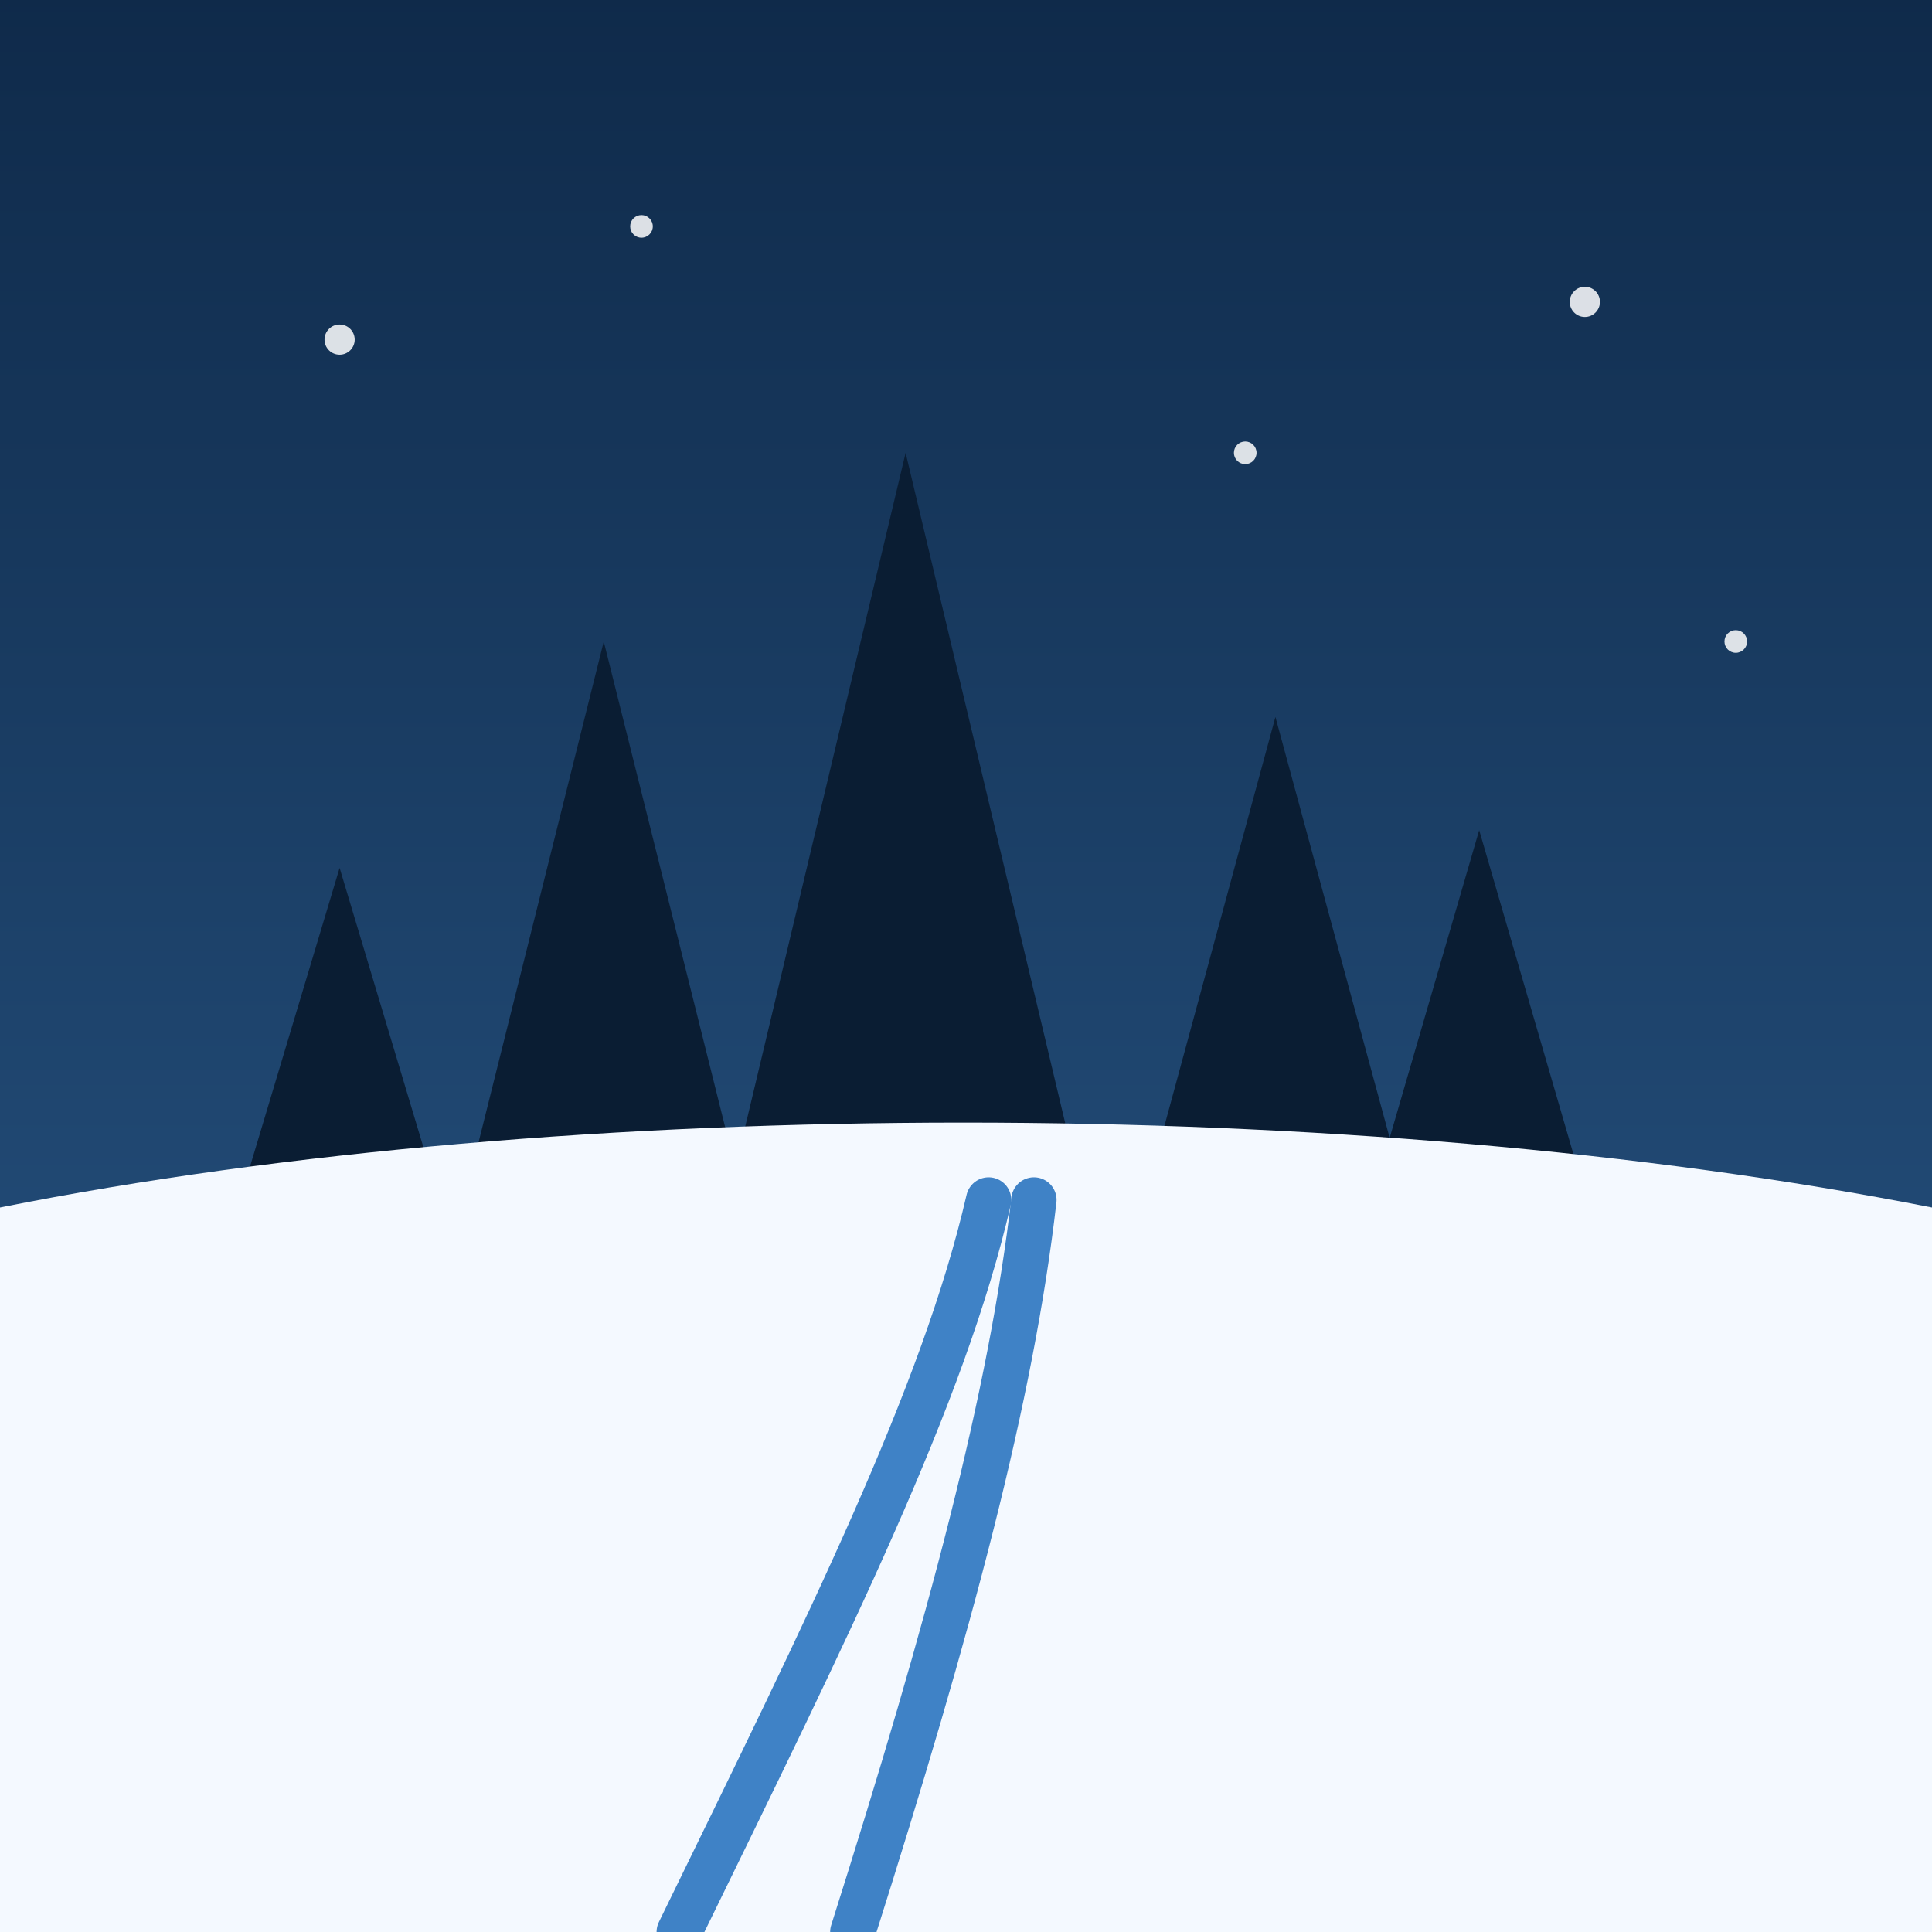
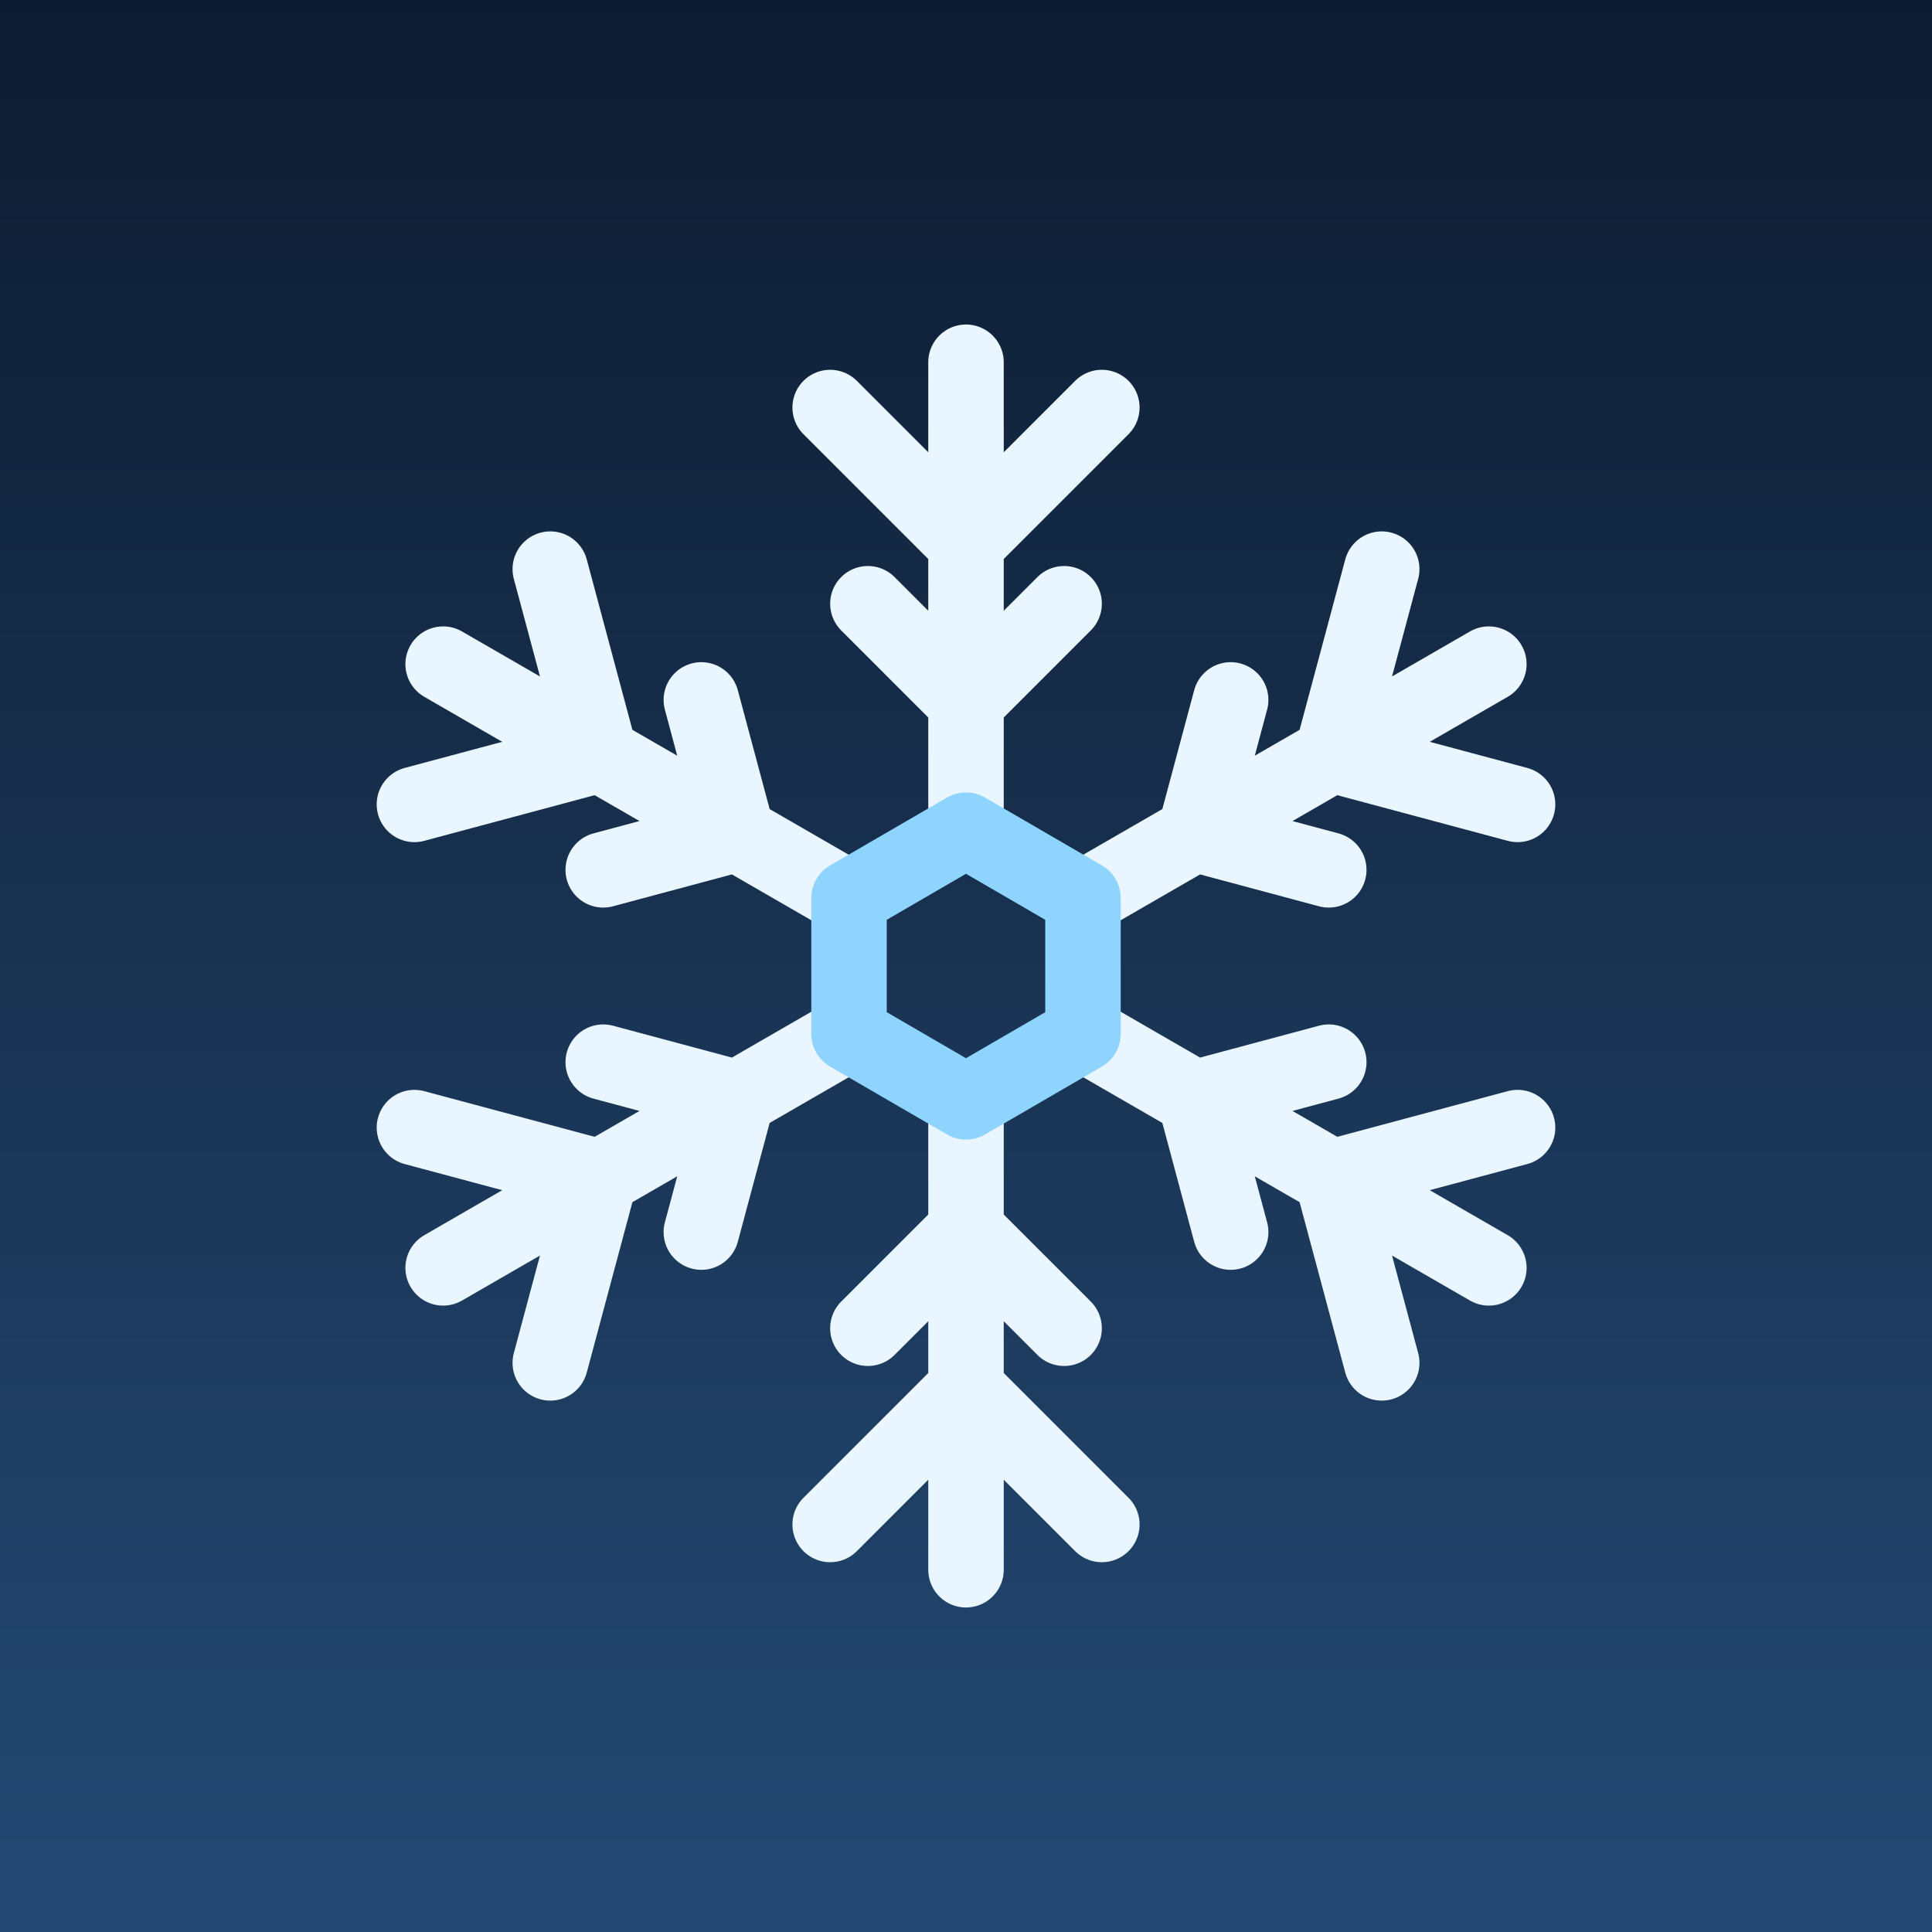
<svg xmlns="http://www.w3.org/2000/svg" viewBox="0 0 512 512">
  <defs>
-     <linearGradient id="bg" x1="0" y1="0" x2="0" y2="1">
-       <stop offset="0" stop-color="#0f2a4a" />
-       <stop offset="1" stop-color="#2b5b8c" />
+     <linearGradient id="gv" x1="0" y1="0" x2="0" y2="1">
+       <stop offset="0" stop-color="#0d1b30" />
+       <stop offset="1" stop-color="#244a74" />
    </linearGradient>
  </defs>
-   <rect width="512" height="512" fill="url(#bg)" />
-   <g fill="#ffffff" opacity=".85">
-     <circle cx="90" cy="90" r="4" />
-     <circle cx="170" cy="60" r="3" />
-     <circle cx="420" cy="80" r="4" />
-     <circle cx="330" cy="120" r="3" />
-     <circle cx="460" cy="170" r="3" />
-   </g>
-   <g fill="#0a1d33">
-     <path d="M120 330 L160 170 L200 330Z" />
-     <path d="M190 330 L240 120 L290 330Z" />
-     <path d="M300 330 L338 190 L376 330Z" />
-     <path d="M360 330 L392 220 L424 330Z" />
-     <path d="M60 330 L90 230 L120 330Z" />
-   </g>
-   <path d="M0 320 C150 290 360 290 512 320 V512 H0Z" fill="#f4f9ff" />
-   <g fill="none" stroke="#3f82c6" stroke-width="12" stroke-linecap="round">
-     <path d="M180 512 C220 430 250 370 262 318" />
-     <path d="M226 512 C252 430 268 370 274 318" />
+   <rect width="512" height="512" fill="url(#gv)" />
+   <g transform="translate(256 256)" fill="none" stroke="#eaf6ff" stroke-width="20" stroke-linecap="round" stroke-linejoin="round">
+     <path d="M0 -36V-160M0 -112L-36 -148M0 -112L36 -148M0 -70L-26 -96M0 -70L26 -96" />
+     <path transform="rotate(60)" d="M0 -36V-160M0 -112L-36 -148M0 -112L36 -148M0 -70L-26 -96M0 -70L26 -96" />
+     <path transform="rotate(120)" d="M0 -36V-160M0 -112L-36 -148M0 -112L36 -148M0 -70L-26 -96M0 -70L26 -96" />
+     <path transform="rotate(180)" d="M0 -36V-160M0 -112L-36 -148M0 -112L36 -148M0 -70L-26 -96M0 -70L26 -96" />
+     <path transform="rotate(240)" d="M0 -36V-160M0 -112L-36 -148M0 -112L36 -148M0 -70L-26 -96M0 -70L26 -96" />
+     <path transform="rotate(300)" d="M0 -36V-160M0 -112L-36 -148M0 -112L36 -148M0 -70L-26 -96M0 -70L26 -96" />
+     <path d="M0 -36L31 -18L31 18L0 36L-31 18L-31 -18Z" stroke="#8fd3ff" />
  </g>
</svg>
